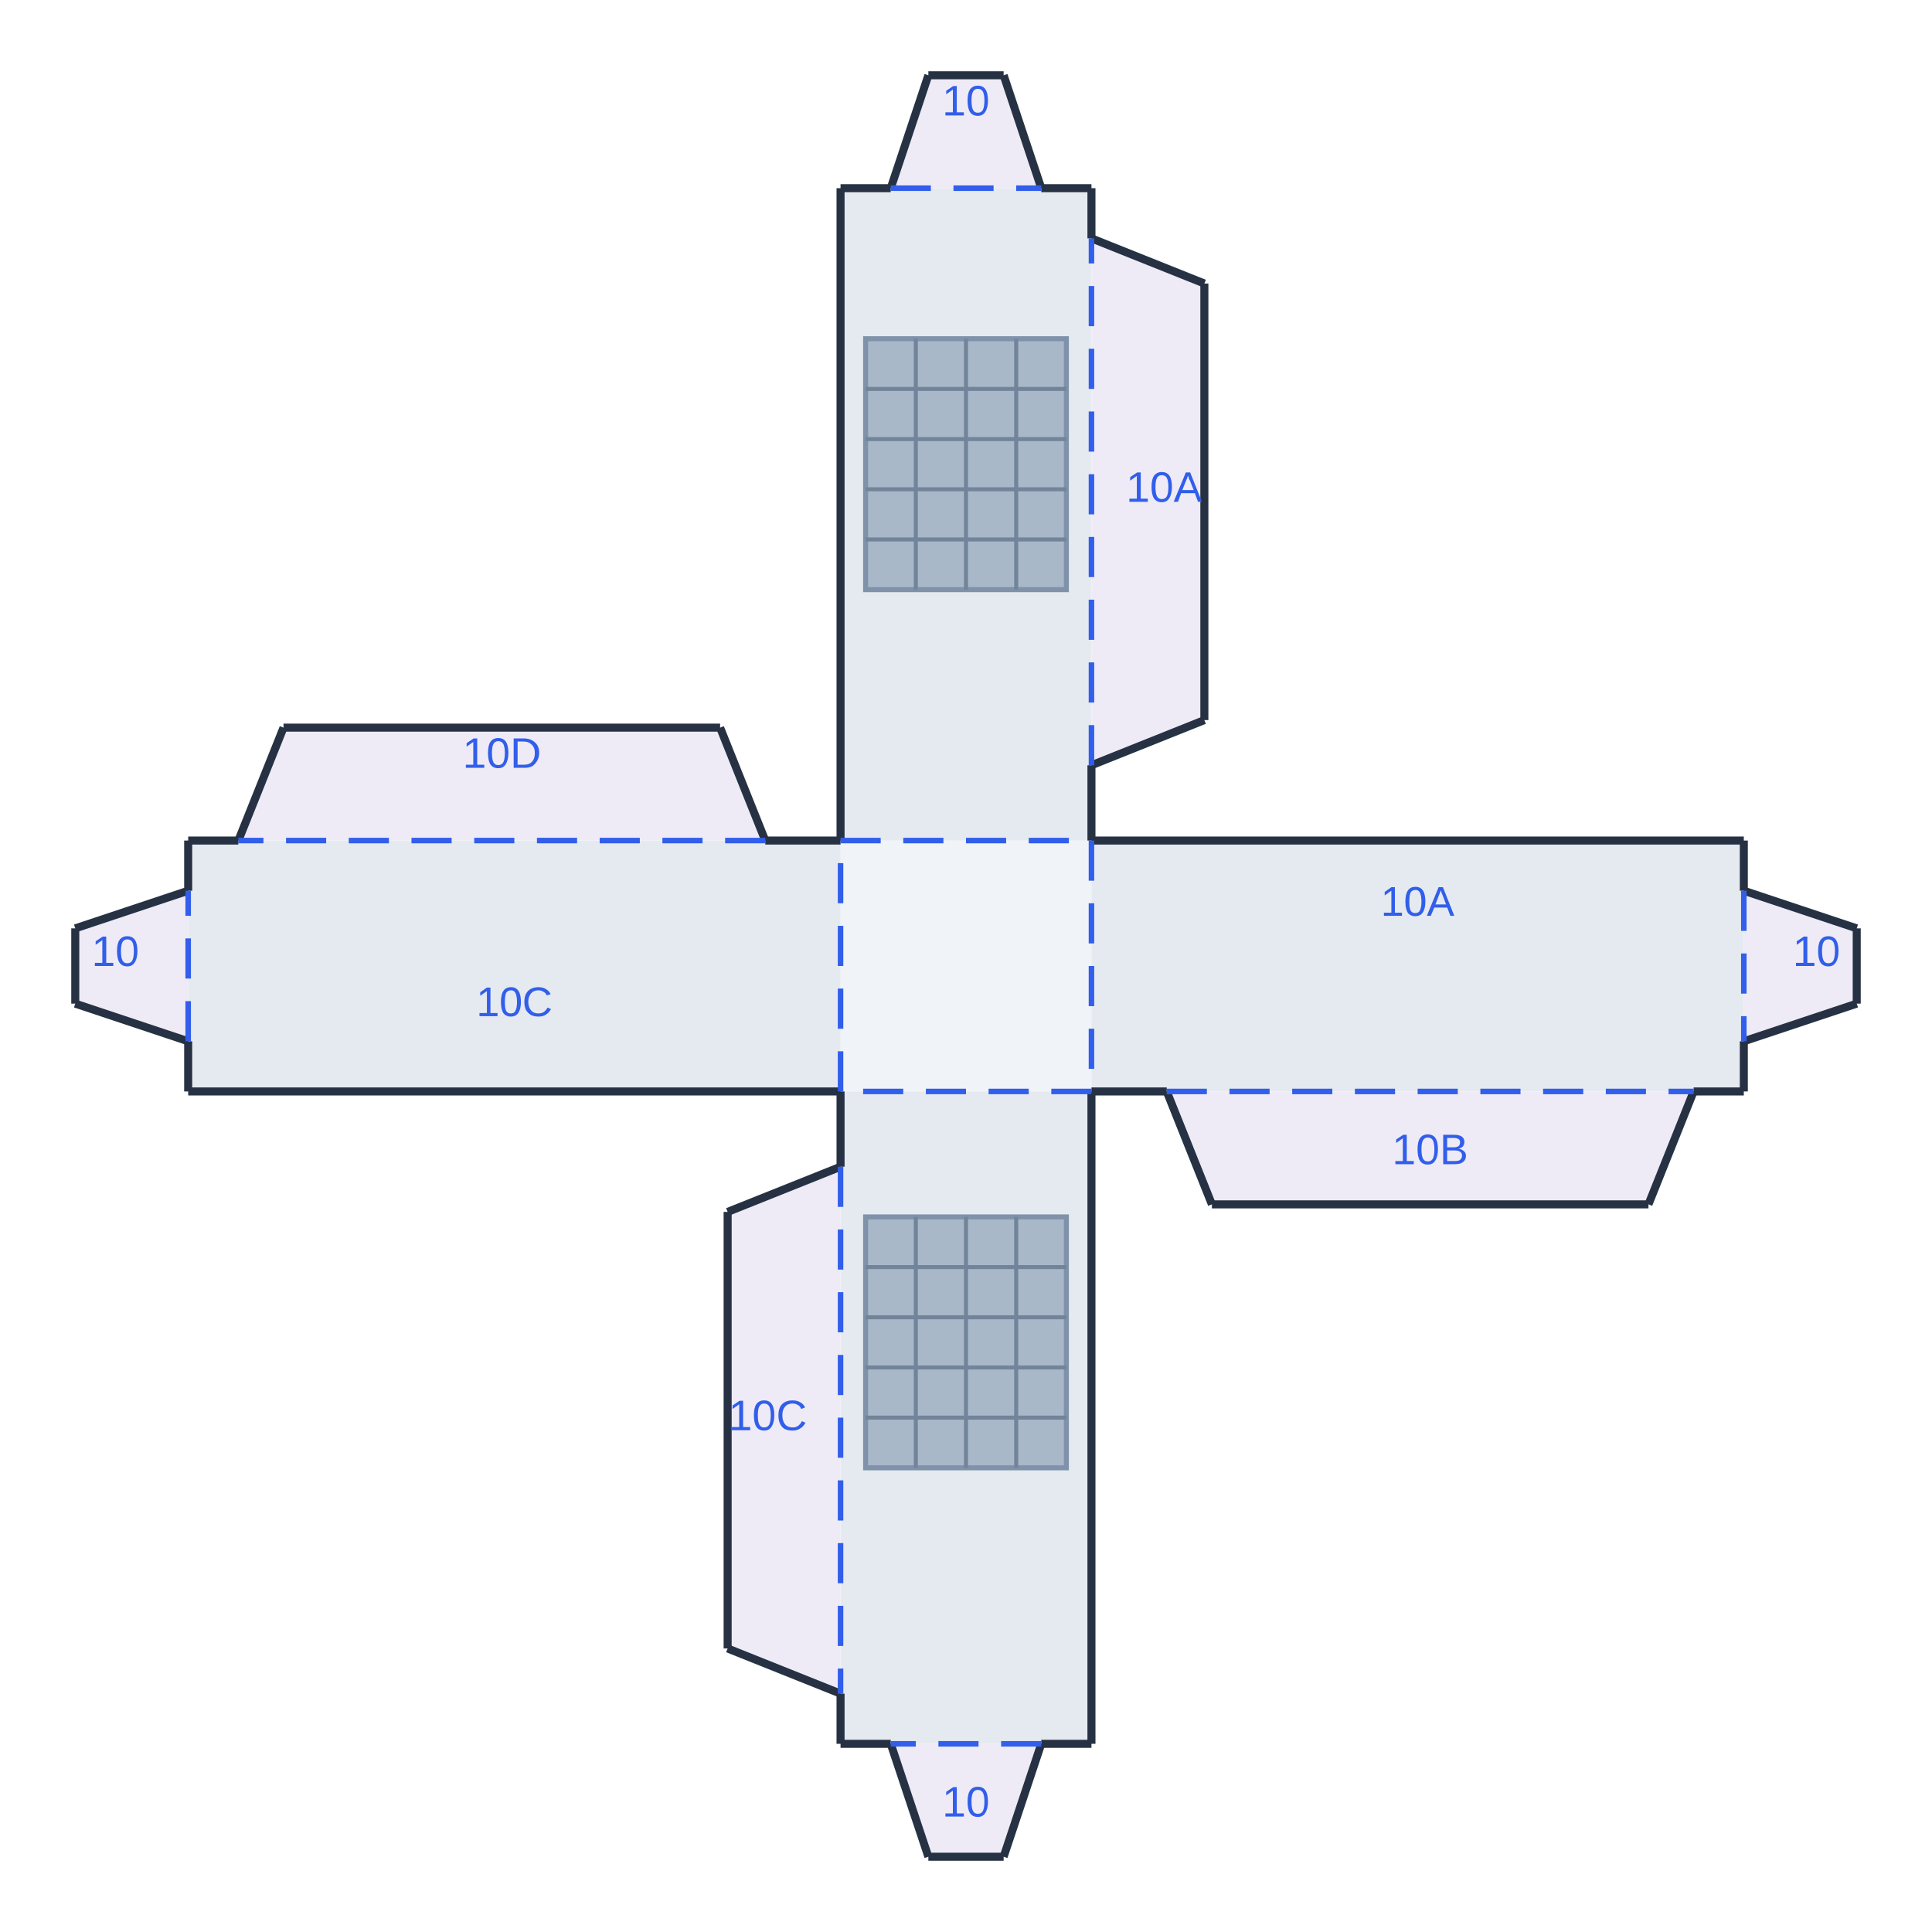
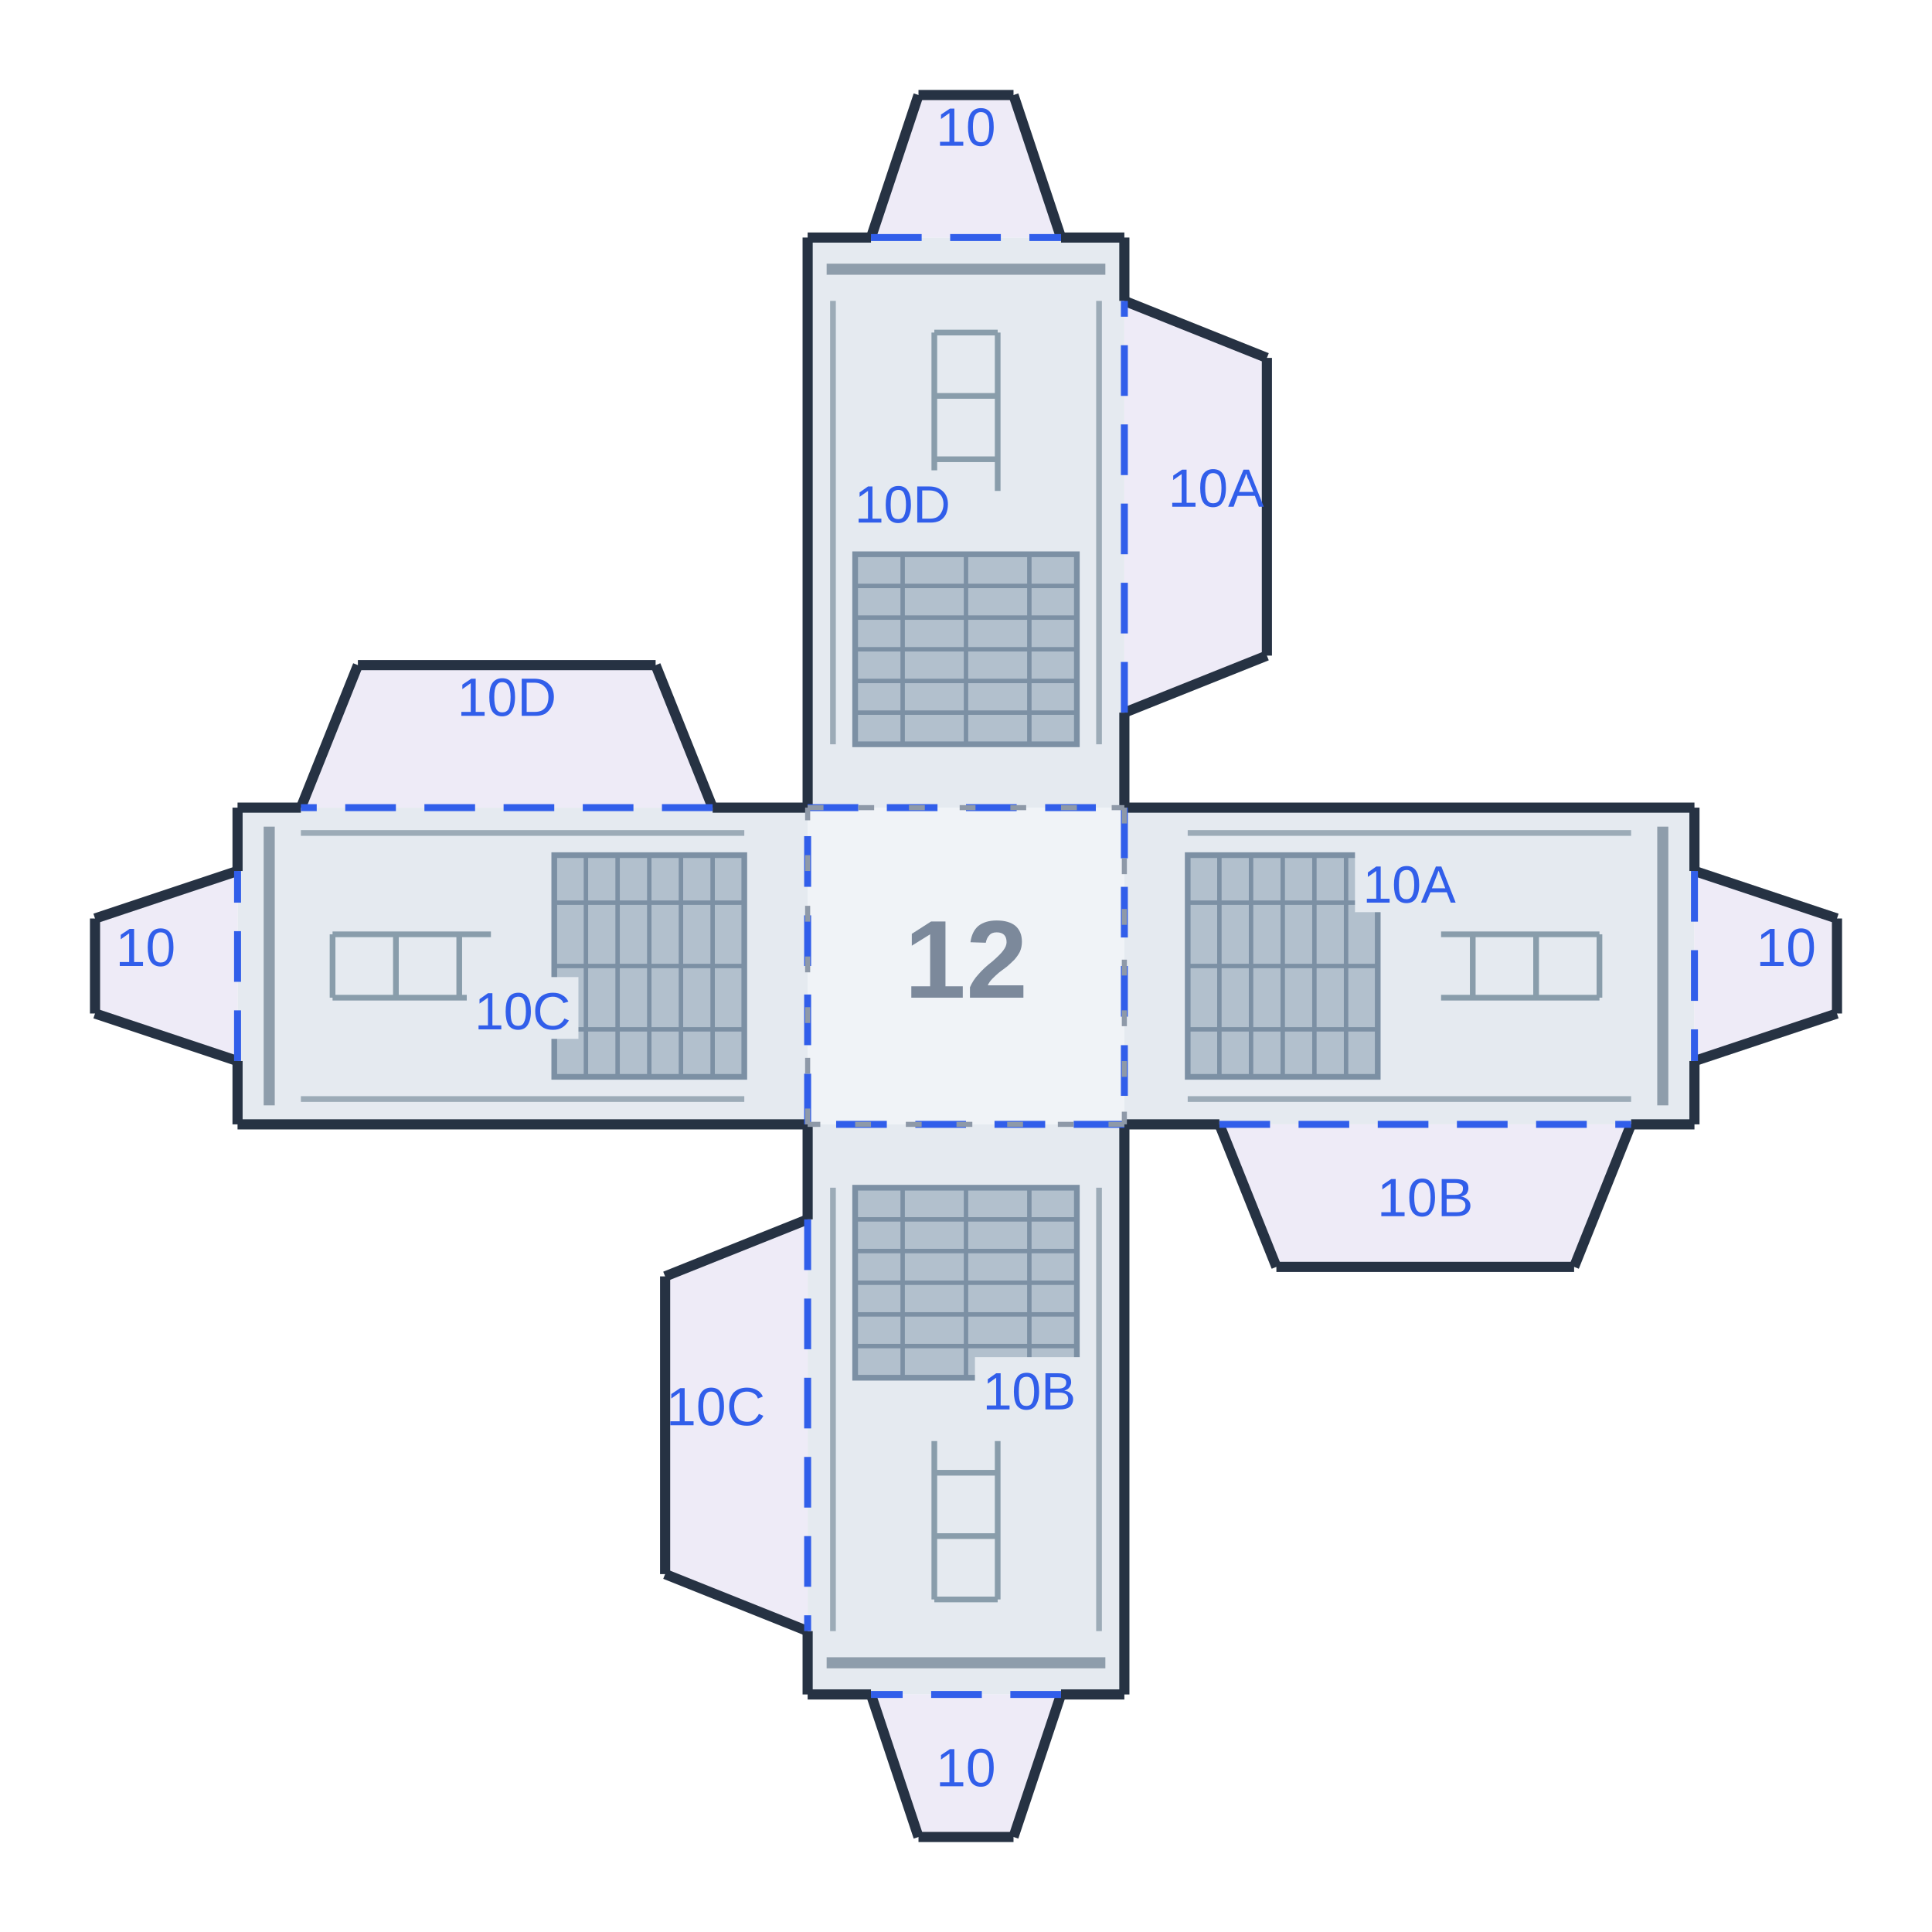
- <svg xmlns="http://www.w3.org/2000/svg" width="77.0mm" height="77.0mm" viewBox="106.5 108.5 77.0 77.0">
-   <rect x="106.5" y="108.5" width="77.0" height="77.0" fill="white" />
+ <svg xmlns="http://www.w3.org/2000/svg" width="61.0mm" height="61.0mm" viewBox="114.5 116.5 61.0 61.0">
+   <rect x="114.5" y="116.5" width="61.0" height="61.0" fill="white" />
  <polygon points="140.000,142.000 150.000,142.000 150.000,152.000 140.000,152.000" fill="#f0f3f7" stroke="none" stroke-width="0.2" />
-   <polygon points="140.000,142.000 150.000,142.000 150.000,116.000 140.000,116.000" fill="#e5eaf0" stroke="none" stroke-width="0.2" />
-   <polygon points="150.000,139.000 150.000,118.000 154.500,119.800 154.500,137.200" fill="#eeebf7" stroke="none" stroke-width="0.2" />
-   <polygon points="142.000,116.000 148.000,116.000 146.500,111.500 143.500,111.500" fill="#eeebf7" stroke="none" stroke-width="0.2" />
-   <polygon points="150.000,142.000 150.000,152.000 176.000,152.000 176.000,142.000" fill="#e5eaf0" stroke="none" stroke-width="0.2" />
-   <polygon points="153.000,152.000 174.000,152.000 172.200,156.500 154.800,156.500" fill="#eeebf7" stroke="none" stroke-width="0.2" />
-   <polygon points="176.000,144.000 176.000,150.000 180.500,148.500 180.500,145.500" fill="#eeebf7" stroke="none" stroke-width="0.2" />
-   <polygon points="150.000,152.000 140.000,152.000 140.000,178.000 150.000,178.000" fill="#e5eaf0" stroke="none" stroke-width="0.2" />
-   <polygon points="140.000,155.000 140.000,176.000 135.500,174.200 135.500,156.800" fill="#eeebf7" stroke="none" stroke-width="0.2" />
-   <polygon points="148.000,178.000 142.000,178.000 143.500,182.500 146.500,182.500" fill="#eeebf7" stroke="none" stroke-width="0.2" />
-   <polygon points="140.000,152.000 140.000,142.000 114.000,142.000 114.000,152.000" fill="#e5eaf0" stroke="none" stroke-width="0.2" />
-   <polygon points="137.000,142.000 116.000,142.000 117.800,137.500 135.200,137.500" fill="#eeebf7" stroke="none" stroke-width="0.2" />
-   <polygon points="114.000,150.000 114.000,144.000 109.500,145.500 109.500,148.500" fill="#eeebf7" stroke="none" stroke-width="0.2" />
+   <polygon points="140.000,142.000 150.000,142.000 150.000,124.000 140.000,124.000" fill="#e5eaf0" stroke="none" stroke-width="0.2" />
+   <polygon points="150.000,139.000 150.000,126.000 154.500,127.800 154.500,137.200" fill="#eeebf7" stroke="none" stroke-width="0.2" />
+   <polygon points="142.000,124.000 148.000,124.000 146.500,119.500 143.500,119.500" fill="#eeebf7" stroke="none" stroke-width="0.2" />
+   <polygon points="150.000,142.000 150.000,152.000 168.000,152.000 168.000,142.000" fill="#e5eaf0" stroke="none" stroke-width="0.2" />
+   <polygon points="153.000,152.000 166.000,152.000 164.200,156.500 154.800,156.500" fill="#eeebf7" stroke="none" stroke-width="0.2" />
+   <polygon points="168.000,144.000 168.000,150.000 172.500,148.500 172.500,145.500" fill="#eeebf7" stroke="none" stroke-width="0.2" />
+   <polygon points="150.000,152.000 140.000,152.000 140.000,170.000 150.000,170.000" fill="#e5eaf0" stroke="none" stroke-width="0.2" />
+   <polygon points="140.000,155.000 140.000,168.000 135.500,166.200 135.500,156.800" fill="#eeebf7" stroke="none" stroke-width="0.2" />
+   <polygon points="148.000,170.000 142.000,170.000 143.500,174.500 146.500,174.500" fill="#eeebf7" stroke="none" stroke-width="0.2" />
+   <polygon points="140.000,152.000 140.000,142.000 122.000,142.000 122.000,152.000" fill="#e5eaf0" stroke="none" stroke-width="0.2" />
+   <polygon points="137.000,142.000 124.000,142.000 125.800,137.500 135.200,137.500" fill="#eeebf7" stroke="none" stroke-width="0.2" />
+   <polygon points="122.000,150.000 122.000,144.000 117.500,145.500 117.500,148.500" fill="#eeebf7" stroke="none" stroke-width="0.2" />
  <line x1="150.000" y1="142.000" x2="150.000" y2="139.000" stroke="#263243" stroke-width="0.32" />
-   <line x1="150.000" y1="118.000" x2="150.000" y2="116.000" stroke="#263243" stroke-width="0.32" />
-   <line x1="150.000" y1="116.000" x2="148.000" y2="116.000" stroke="#263243" stroke-width="0.32" />
-   <line x1="142.000" y1="116.000" x2="140.000" y2="116.000" stroke="#263243" stroke-width="0.32" />
-   <line x1="140.000" y1="116.000" x2="140.000" y2="142.000" stroke="#263243" stroke-width="0.32" />
-   <line x1="150.000" y1="118.000" x2="154.500" y2="119.800" stroke="#263243" stroke-width="0.32" />
-   <line x1="154.500" y1="119.800" x2="154.500" y2="137.200" stroke="#263243" stroke-width="0.32" />
+   <line x1="150.000" y1="126.000" x2="150.000" y2="124.000" stroke="#263243" stroke-width="0.32" />
+   <line x1="150.000" y1="124.000" x2="148.000" y2="124.000" stroke="#263243" stroke-width="0.32" />
+   <line x1="142.000" y1="124.000" x2="140.000" y2="124.000" stroke="#263243" stroke-width="0.32" />
+   <line x1="140.000" y1="124.000" x2="140.000" y2="142.000" stroke="#263243" stroke-width="0.32" />
+   <line x1="150.000" y1="126.000" x2="154.500" y2="127.800" stroke="#263243" stroke-width="0.32" />
+   <line x1="154.500" y1="127.800" x2="154.500" y2="137.200" stroke="#263243" stroke-width="0.32" />
  <line x1="154.500" y1="137.200" x2="150.000" y2="139.000" stroke="#263243" stroke-width="0.32" />
-   <line x1="148.000" y1="116.000" x2="146.500" y2="111.500" stroke="#263243" stroke-width="0.32" />
-   <line x1="146.500" y1="111.500" x2="143.500" y2="111.500" stroke="#263243" stroke-width="0.32" />
-   <line x1="143.500" y1="111.500" x2="142.000" y2="116.000" stroke="#263243" stroke-width="0.32" />
+   <line x1="148.000" y1="124.000" x2="146.500" y2="119.500" stroke="#263243" stroke-width="0.32" />
+   <line x1="146.500" y1="119.500" x2="143.500" y2="119.500" stroke="#263243" stroke-width="0.32" />
+   <line x1="143.500" y1="119.500" x2="142.000" y2="124.000" stroke="#263243" stroke-width="0.32" />
  <line x1="150.000" y1="152.000" x2="153.000" y2="152.000" stroke="#263243" stroke-width="0.32" />
-   <line x1="174.000" y1="152.000" x2="176.000" y2="152.000" stroke="#263243" stroke-width="0.32" />
-   <line x1="176.000" y1="152.000" x2="176.000" y2="150.000" stroke="#263243" stroke-width="0.32" />
-   <line x1="176.000" y1="144.000" x2="176.000" y2="142.000" stroke="#263243" stroke-width="0.32" />
-   <line x1="176.000" y1="142.000" x2="150.000" y2="142.000" stroke="#263243" stroke-width="0.32" />
-   <line x1="174.000" y1="152.000" x2="172.200" y2="156.500" stroke="#263243" stroke-width="0.32" />
-   <line x1="172.200" y1="156.500" x2="154.800" y2="156.500" stroke="#263243" stroke-width="0.32" />
+   <line x1="166.000" y1="152.000" x2="168.000" y2="152.000" stroke="#263243" stroke-width="0.32" />
+   <line x1="168.000" y1="152.000" x2="168.000" y2="150.000" stroke="#263243" stroke-width="0.32" />
+   <line x1="168.000" y1="144.000" x2="168.000" y2="142.000" stroke="#263243" stroke-width="0.32" />
+   <line x1="168.000" y1="142.000" x2="150.000" y2="142.000" stroke="#263243" stroke-width="0.32" />
+   <line x1="166.000" y1="152.000" x2="164.200" y2="156.500" stroke="#263243" stroke-width="0.32" />
+   <line x1="164.200" y1="156.500" x2="154.800" y2="156.500" stroke="#263243" stroke-width="0.32" />
  <line x1="154.800" y1="156.500" x2="153.000" y2="152.000" stroke="#263243" stroke-width="0.32" />
-   <line x1="176.000" y1="150.000" x2="180.500" y2="148.500" stroke="#263243" stroke-width="0.32" />
-   <line x1="180.500" y1="148.500" x2="180.500" y2="145.500" stroke="#263243" stroke-width="0.32" />
-   <line x1="180.500" y1="145.500" x2="176.000" y2="144.000" stroke="#263243" stroke-width="0.32" />
+   <line x1="168.000" y1="150.000" x2="172.500" y2="148.500" stroke="#263243" stroke-width="0.32" />
+   <line x1="172.500" y1="148.500" x2="172.500" y2="145.500" stroke="#263243" stroke-width="0.32" />
+   <line x1="172.500" y1="145.500" x2="168.000" y2="144.000" stroke="#263243" stroke-width="0.32" />
  <line x1="140.000" y1="152.000" x2="140.000" y2="155.000" stroke="#263243" stroke-width="0.32" />
-   <line x1="140.000" y1="176.000" x2="140.000" y2="178.000" stroke="#263243" stroke-width="0.32" />
-   <line x1="140.000" y1="178.000" x2="142.000" y2="178.000" stroke="#263243" stroke-width="0.32" />
-   <line x1="148.000" y1="178.000" x2="150.000" y2="178.000" stroke="#263243" stroke-width="0.32" />
-   <line x1="150.000" y1="178.000" x2="150.000" y2="152.000" stroke="#263243" stroke-width="0.32" />
-   <line x1="140.000" y1="176.000" x2="135.500" y2="174.200" stroke="#263243" stroke-width="0.32" />
-   <line x1="135.500" y1="174.200" x2="135.500" y2="156.800" stroke="#263243" stroke-width="0.32" />
+   <line x1="140.000" y1="168.000" x2="140.000" y2="170.000" stroke="#263243" stroke-width="0.32" />
+   <line x1="140.000" y1="170.000" x2="142.000" y2="170.000" stroke="#263243" stroke-width="0.32" />
+   <line x1="148.000" y1="170.000" x2="150.000" y2="170.000" stroke="#263243" stroke-width="0.32" />
+   <line x1="150.000" y1="170.000" x2="150.000" y2="152.000" stroke="#263243" stroke-width="0.32" />
+   <line x1="140.000" y1="168.000" x2="135.500" y2="166.200" stroke="#263243" stroke-width="0.32" />
+   <line x1="135.500" y1="166.200" x2="135.500" y2="156.800" stroke="#263243" stroke-width="0.32" />
  <line x1="135.500" y1="156.800" x2="140.000" y2="155.000" stroke="#263243" stroke-width="0.32" />
-   <line x1="142.000" y1="178.000" x2="143.500" y2="182.500" stroke="#263243" stroke-width="0.32" />
-   <line x1="143.500" y1="182.500" x2="146.500" y2="182.500" stroke="#263243" stroke-width="0.32" />
-   <line x1="146.500" y1="182.500" x2="148.000" y2="178.000" stroke="#263243" stroke-width="0.32" />
+   <line x1="142.000" y1="170.000" x2="143.500" y2="174.500" stroke="#263243" stroke-width="0.32" />
+   <line x1="143.500" y1="174.500" x2="146.500" y2="174.500" stroke="#263243" stroke-width="0.32" />
+   <line x1="146.500" y1="174.500" x2="148.000" y2="170.000" stroke="#263243" stroke-width="0.32" />
  <line x1="140.000" y1="142.000" x2="137.000" y2="142.000" stroke="#263243" stroke-width="0.32" />
-   <line x1="116.000" y1="142.000" x2="114.000" y2="142.000" stroke="#263243" stroke-width="0.32" />
-   <line x1="114.000" y1="142.000" x2="114.000" y2="144.000" stroke="#263243" stroke-width="0.32" />
-   <line x1="114.000" y1="150.000" x2="114.000" y2="152.000" stroke="#263243" stroke-width="0.32" />
-   <line x1="114.000" y1="152.000" x2="140.000" y2="152.000" stroke="#263243" stroke-width="0.32" />
-   <line x1="116.000" y1="142.000" x2="117.800" y2="137.500" stroke="#263243" stroke-width="0.32" />
-   <line x1="117.800" y1="137.500" x2="135.200" y2="137.500" stroke="#263243" stroke-width="0.32" />
+   <line x1="124.000" y1="142.000" x2="122.000" y2="142.000" stroke="#263243" stroke-width="0.32" />
+   <line x1="122.000" y1="142.000" x2="122.000" y2="144.000" stroke="#263243" stroke-width="0.32" />
+   <line x1="122.000" y1="150.000" x2="122.000" y2="152.000" stroke="#263243" stroke-width="0.32" />
+   <line x1="122.000" y1="152.000" x2="140.000" y2="152.000" stroke="#263243" stroke-width="0.32" />
+   <line x1="124.000" y1="142.000" x2="125.800" y2="137.500" stroke="#263243" stroke-width="0.32" />
+   <line x1="125.800" y1="137.500" x2="135.200" y2="137.500" stroke="#263243" stroke-width="0.32" />
  <line x1="135.200" y1="137.500" x2="137.000" y2="142.000" stroke="#263243" stroke-width="0.32" />
-   <line x1="114.000" y1="144.000" x2="109.500" y2="145.500" stroke="#263243" stroke-width="0.32" />
-   <line x1="109.500" y1="145.500" x2="109.500" y2="148.500" stroke="#263243" stroke-width="0.32" />
-   <line x1="109.500" y1="148.500" x2="114.000" y2="150.000" stroke="#263243" stroke-width="0.32" />
+   <line x1="122.000" y1="144.000" x2="117.500" y2="145.500" stroke="#263243" stroke-width="0.32" />
+   <line x1="117.500" y1="145.500" x2="117.500" y2="148.500" stroke="#263243" stroke-width="0.32" />
+   <line x1="117.500" y1="148.500" x2="122.000" y2="150.000" stroke="#263243" stroke-width="0.32" />
  <line x1="140.000" y1="142.000" x2="150.000" y2="142.000" stroke="#315eea" stroke-width="0.22" stroke-dasharray="1.6 0.9" />
-   <line x1="150.000" y1="139.000" x2="150.000" y2="118.000" stroke="#315eea" stroke-width="0.22" stroke-dasharray="1.6 0.9" />
-   <line x1="142.000" y1="116.000" x2="148.000" y2="116.000" stroke="#315eea" stroke-width="0.22" stroke-dasharray="1.6 0.9" />
+   <line x1="150.000" y1="139.000" x2="150.000" y2="126.000" stroke="#315eea" stroke-width="0.22" stroke-dasharray="1.6 0.9" />
+   <line x1="142.000" y1="124.000" x2="148.000" y2="124.000" stroke="#315eea" stroke-width="0.22" stroke-dasharray="1.6 0.9" />
  <line x1="150.000" y1="142.000" x2="150.000" y2="152.000" stroke="#315eea" stroke-width="0.22" stroke-dasharray="1.6 0.9" />
-   <line x1="153.000" y1="152.000" x2="174.000" y2="152.000" stroke="#315eea" stroke-width="0.22" stroke-dasharray="1.6 0.9" />
-   <line x1="176.000" y1="144.000" x2="176.000" y2="150.000" stroke="#315eea" stroke-width="0.22" stroke-dasharray="1.6 0.9" />
+   <line x1="153.000" y1="152.000" x2="166.000" y2="152.000" stroke="#315eea" stroke-width="0.22" stroke-dasharray="1.6 0.9" />
+   <line x1="168.000" y1="144.000" x2="168.000" y2="150.000" stroke="#315eea" stroke-width="0.22" stroke-dasharray="1.6 0.9" />
  <line x1="150.000" y1="152.000" x2="140.000" y2="152.000" stroke="#315eea" stroke-width="0.22" stroke-dasharray="1.6 0.9" />
-   <line x1="140.000" y1="155.000" x2="140.000" y2="176.000" stroke="#315eea" stroke-width="0.22" stroke-dasharray="1.6 0.9" />
-   <line x1="148.000" y1="178.000" x2="142.000" y2="178.000" stroke="#315eea" stroke-width="0.22" stroke-dasharray="1.6 0.9" />
+   <line x1="140.000" y1="155.000" x2="140.000" y2="168.000" stroke="#315eea" stroke-width="0.22" stroke-dasharray="1.6 0.9" />
+   <line x1="148.000" y1="170.000" x2="142.000" y2="170.000" stroke="#315eea" stroke-width="0.22" stroke-dasharray="1.6 0.9" />
  <line x1="140.000" y1="152.000" x2="140.000" y2="142.000" stroke="#315eea" stroke-width="0.22" stroke-dasharray="1.6 0.9" />
-   <line x1="137.000" y1="142.000" x2="116.000" y2="142.000" stroke="#315eea" stroke-width="0.22" stroke-dasharray="1.6 0.9" />
-   <line x1="114.000" y1="150.000" x2="114.000" y2="144.000" stroke="#315eea" stroke-width="0.22" stroke-dasharray="1.6 0.9" />
-   <text x="152.900" y="128.500" transform="rotate(0 152.9 128.5)" font-family="Arial, sans-serif" font-size="1.7" font-weight="400" fill="#315eea" text-anchor="middle">10A</text>
-   <text x="143.000" y="129.000" transform="rotate(0 143.0 129.0)" font-family="Arial, sans-serif" font-size="1.65" font-weight="400" fill="#315eea" text-anchor="middle">10D</text>
-   <text x="145.000" y="113.100" transform="rotate(0 145.0 113.1)" font-family="Arial, sans-serif" font-size="1.7" font-weight="400" fill="#315eea" text-anchor="middle">10</text>
-   <text x="163.500" y="154.900" transform="rotate(0 163.5 154.9)" font-family="Arial, sans-serif" font-size="1.7" font-weight="400" fill="#315eea" text-anchor="middle">10B</text>
-   <text x="163.000" y="145.000" transform="rotate(0 163.0 145.0)" font-family="Arial, sans-serif" font-size="1.65" font-weight="400" fill="#315eea" text-anchor="middle">10A</text>
-   <text x="178.900" y="147.000" transform="rotate(0 178.9 147.0)" font-family="Arial, sans-serif" font-size="1.7" font-weight="400" fill="#315eea" text-anchor="middle">10</text>
-   <text x="137.100" y="165.500" transform="rotate(0 137.1 165.5)" font-family="Arial, sans-serif" font-size="1.7" font-weight="400" fill="#315eea" text-anchor="middle">10C</text>
-   <text x="147.000" y="165.000" transform="rotate(0 147.0 165.0)" font-family="Arial, sans-serif" font-size="1.65" font-weight="400" fill="#315eea" text-anchor="middle">10B</text>
-   <text x="145.000" y="180.900" transform="rotate(0 145.0 180.9)" font-family="Arial, sans-serif" font-size="1.7" font-weight="400" fill="#315eea" text-anchor="middle">10</text>
-   <text x="126.500" y="139.100" transform="rotate(0 126.5 139.1)" font-family="Arial, sans-serif" font-size="1.7" font-weight="400" fill="#315eea" text-anchor="middle">10D</text>
-   <text x="127.000" y="149.000" transform="rotate(0 127.0 149.0)" font-family="Arial, sans-serif" font-size="1.65" font-weight="400" fill="#315eea" text-anchor="middle">10C</text>
-   <text x="111.100" y="147.000" transform="rotate(0 111.1 147.0)" font-family="Arial, sans-serif" font-size="1.7" font-weight="400" fill="#315eea" text-anchor="middle">10</text>
-   <polygon points="141.000,122.000 149.000,122.000 149.000,132.000 141.000,132.000" fill="#a8b8c9" stroke="#7f92aa" stroke-width="0.2" />
-   <line x1="141.000" y1="124.000" x2="149.000" y2="124.000" stroke="#71849a" stroke-width="0.16" />
-   <line x1="141.000" y1="126.000" x2="149.000" y2="126.000" stroke="#71849a" stroke-width="0.16" />
-   <line x1="141.000" y1="128.000" x2="149.000" y2="128.000" stroke="#71849a" stroke-width="0.16" />
-   <line x1="141.000" y1="130.000" x2="149.000" y2="130.000" stroke="#71849a" stroke-width="0.16" />
-   <line x1="143.000" y1="122.000" x2="143.000" y2="132.000" stroke="#71849a" stroke-width="0.16" />
-   <line x1="145.000" y1="122.000" x2="145.000" y2="132.000" stroke="#71849a" stroke-width="0.16" />
-   <line x1="147.000" y1="122.000" x2="147.000" y2="132.000" stroke="#71849a" stroke-width="0.16" />
-   <polygon points="141.000,157.000 149.000,157.000 149.000,167.000 141.000,167.000" fill="#a8b8c9" stroke="#7f92aa" stroke-width="0.2" />
-   <line x1="141.000" y1="159.000" x2="149.000" y2="159.000" stroke="#71849a" stroke-width="0.16" />
-   <line x1="141.000" y1="161.000" x2="149.000" y2="161.000" stroke="#71849a" stroke-width="0.16" />
-   <line x1="141.000" y1="163.000" x2="149.000" y2="163.000" stroke="#71849a" stroke-width="0.16" />
-   <line x1="141.000" y1="165.000" x2="149.000" y2="165.000" stroke="#71849a" stroke-width="0.16" />
-   <line x1="143.000" y1="157.000" x2="143.000" y2="167.000" stroke="#71849a" stroke-width="0.16" />
-   <line x1="145.000" y1="157.000" x2="145.000" y2="167.000" stroke="#71849a" stroke-width="0.16" />
-   <line x1="147.000" y1="157.000" x2="147.000" y2="167.000" stroke="#71849a" stroke-width="0.16" />
+   <line x1="137.000" y1="142.000" x2="124.000" y2="142.000" stroke="#315eea" stroke-width="0.22" stroke-dasharray="1.6 0.9" />
+   <line x1="122.000" y1="150.000" x2="122.000" y2="144.000" stroke="#315eea" stroke-width="0.22" stroke-dasharray="1.6 0.9" />
+   <text x="152.900" y="132.500" transform="rotate(0 152.9 132.5)" font-family="Arial, sans-serif" font-size="1.7" font-weight="400" fill="#315eea" text-anchor="middle">10A</text>
+   <text x="143.000" y="133.000" transform="rotate(0 143.0 133.0)" font-family="Arial, sans-serif" font-size="1.65" font-weight="400" fill="#315eea" text-anchor="middle">10D</text>
+   <text x="145.000" y="121.100" transform="rotate(0 145.0 121.1)" font-family="Arial, sans-serif" font-size="1.7" font-weight="400" fill="#315eea" text-anchor="middle">10</text>
+   <text x="159.500" y="154.900" transform="rotate(0 159.5 154.9)" font-family="Arial, sans-serif" font-size="1.7" font-weight="400" fill="#315eea" text-anchor="middle">10B</text>
+   <text x="159.000" y="145.000" transform="rotate(0 159.0 145.0)" font-family="Arial, sans-serif" font-size="1.65" font-weight="400" fill="#315eea" text-anchor="middle">10A</text>
+   <text x="170.900" y="147.000" transform="rotate(0 170.9 147.0)" font-family="Arial, sans-serif" font-size="1.7" font-weight="400" fill="#315eea" text-anchor="middle">10</text>
+   <text x="137.100" y="161.500" transform="rotate(0 137.1 161.5)" font-family="Arial, sans-serif" font-size="1.7" font-weight="400" fill="#315eea" text-anchor="middle">10C</text>
+   <text x="147.000" y="161.000" transform="rotate(0 147.0 161.0)" font-family="Arial, sans-serif" font-size="1.65" font-weight="400" fill="#315eea" text-anchor="middle">10B</text>
+   <text x="145.000" y="172.900" transform="rotate(0 145.0 172.9)" font-family="Arial, sans-serif" font-size="1.7" font-weight="400" fill="#315eea" text-anchor="middle">10</text>
+   <text x="130.500" y="139.100" transform="rotate(0 130.5 139.1)" font-family="Arial, sans-serif" font-size="1.7" font-weight="400" fill="#315eea" text-anchor="middle">10D</text>
+   <text x="131.000" y="149.000" transform="rotate(0 131.0 149.0)" font-family="Arial, sans-serif" font-size="1.65" font-weight="400" fill="#315eea" text-anchor="middle">10C</text>
+   <text x="119.100" y="147.000" transform="rotate(0 119.1 147.0)" font-family="Arial, sans-serif" font-size="1.7" font-weight="400" fill="#315eea" text-anchor="middle">10</text>
+   <line x1="140.600" y1="169.000" x2="149.400" y2="169.000" stroke="#8e9dab" stroke-width="0.35" />
+   <line x1="140.800" y1="154.000" x2="140.800" y2="168.000" stroke="#9cabb7" stroke-width="0.18" />
+   <line x1="149.200" y1="154.000" x2="149.200" y2="168.000" stroke="#9cabb7" stroke-width="0.18" />
+   <polygon points="141.500,154.000 148.500,154.000 148.500,160.000 141.500,160.000" fill="#b2c0cd" stroke="#7c90a4" stroke-width="0.18" />
+   <line x1="141.500" y1="155.000" x2="148.500" y2="155.000" stroke="#7c90a4" stroke-width="0.14" />
+   <line x1="141.500" y1="156.000" x2="148.500" y2="156.000" stroke="#7c90a4" stroke-width="0.14" />
+   <line x1="141.500" y1="157.000" x2="148.500" y2="157.000" stroke="#7c90a4" stroke-width="0.14" />
+   <line x1="141.500" y1="158.000" x2="148.500" y2="158.000" stroke="#7c90a4" stroke-width="0.14" />
+   <line x1="141.500" y1="159.000" x2="148.500" y2="159.000" stroke="#7c90a4" stroke-width="0.14" />
+   <line x1="143.000" y1="154.000" x2="143.000" y2="160.000" stroke="#7c90a4" stroke-width="0.14" />
+   <line x1="145.000" y1="154.000" x2="145.000" y2="160.000" stroke="#7c90a4" stroke-width="0.14" />
+   <line x1="147.000" y1="154.000" x2="147.000" y2="160.000" stroke="#7c90a4" stroke-width="0.14" />
+   <line x1="144.000" y1="163.000" x2="146.000" y2="163.000" stroke="#899dab" stroke-width="0.18" />
+   <line x1="144.000" y1="165.000" x2="146.000" y2="165.000" stroke="#899dab" stroke-width="0.18" />
+   <line x1="144.000" y1="167.000" x2="146.000" y2="167.000" stroke="#899dab" stroke-width="0.18" />
+   <line x1="144.000" y1="162.000" x2="144.000" y2="167.000" stroke="#899dab" stroke-width="0.18" />
+   <line x1="146.000" y1="162.000" x2="146.000" y2="167.000" stroke="#899dab" stroke-width="0.18" />
+   <line x1="140.600" y1="125.000" x2="149.400" y2="125.000" stroke="#8e9dab" stroke-width="0.35" />
+   <line x1="140.800" y1="140.000" x2="140.800" y2="126.000" stroke="#9cabb7" stroke-width="0.18" />
+   <line x1="149.200" y1="140.000" x2="149.200" y2="126.000" stroke="#9cabb7" stroke-width="0.18" />
+   <polygon points="141.500,140.000 148.500,140.000 148.500,134.000 141.500,134.000" fill="#b2c0cd" stroke="#7c90a4" stroke-width="0.18" />
+   <line x1="141.500" y1="139.000" x2="148.500" y2="139.000" stroke="#7c90a4" stroke-width="0.14" />
+   <line x1="141.500" y1="138.000" x2="148.500" y2="138.000" stroke="#7c90a4" stroke-width="0.14" />
+   <line x1="141.500" y1="137.000" x2="148.500" y2="137.000" stroke="#7c90a4" stroke-width="0.14" />
+   <line x1="141.500" y1="136.000" x2="148.500" y2="136.000" stroke="#7c90a4" stroke-width="0.14" />
+   <line x1="141.500" y1="135.000" x2="148.500" y2="135.000" stroke="#7c90a4" stroke-width="0.14" />
+   <line x1="143.000" y1="140.000" x2="143.000" y2="134.000" stroke="#7c90a4" stroke-width="0.14" />
+   <line x1="145.000" y1="140.000" x2="145.000" y2="134.000" stroke="#7c90a4" stroke-width="0.14" />
+   <line x1="147.000" y1="140.000" x2="147.000" y2="134.000" stroke="#7c90a4" stroke-width="0.14" />
+   <line x1="144.000" y1="131.000" x2="146.000" y2="131.000" stroke="#899dab" stroke-width="0.18" />
+   <line x1="144.000" y1="129.000" x2="146.000" y2="129.000" stroke="#899dab" stroke-width="0.18" />
+   <line x1="144.000" y1="127.000" x2="146.000" y2="127.000" stroke="#899dab" stroke-width="0.18" />
+   <line x1="144.000" y1="132.000" x2="144.000" y2="127.000" stroke="#899dab" stroke-width="0.18" />
+   <line x1="146.000" y1="132.000" x2="146.000" y2="127.000" stroke="#899dab" stroke-width="0.18" />
+   <line x1="167.000" y1="151.400" x2="167.000" y2="142.600" stroke="#8e9dab" stroke-width="0.35" />
+   <line x1="152.000" y1="151.200" x2="166.000" y2="151.200" stroke="#9cabb7" stroke-width="0.18" />
+   <line x1="152.000" y1="142.800" x2="166.000" y2="142.800" stroke="#9cabb7" stroke-width="0.18" />
+   <polygon points="152.000,150.500 152.000,143.500 158.000,143.500 158.000,150.500" fill="#b2c0cd" stroke="#7c90a4" stroke-width="0.18" />
+   <line x1="153.000" y1="150.500" x2="153.000" y2="143.500" stroke="#7c90a4" stroke-width="0.14" />
+   <line x1="154.000" y1="150.500" x2="154.000" y2="143.500" stroke="#7c90a4" stroke-width="0.14" />
+   <line x1="155.000" y1="150.500" x2="155.000" y2="143.500" stroke="#7c90a4" stroke-width="0.14" />
+   <line x1="156.000" y1="150.500" x2="156.000" y2="143.500" stroke="#7c90a4" stroke-width="0.14" />
+   <line x1="157.000" y1="150.500" x2="157.000" y2="143.500" stroke="#7c90a4" stroke-width="0.14" />
+   <line x1="152.000" y1="149.000" x2="158.000" y2="149.000" stroke="#7c90a4" stroke-width="0.14" />
+   <line x1="152.000" y1="147.000" x2="158.000" y2="147.000" stroke="#7c90a4" stroke-width="0.14" />
+   <line x1="152.000" y1="145.000" x2="158.000" y2="145.000" stroke="#7c90a4" stroke-width="0.14" />
+   <line x1="161.000" y1="148.000" x2="161.000" y2="146.000" stroke="#899dab" stroke-width="0.18" />
+   <line x1="163.000" y1="148.000" x2="163.000" y2="146.000" stroke="#899dab" stroke-width="0.18" />
+   <line x1="165.000" y1="148.000" x2="165.000" y2="146.000" stroke="#899dab" stroke-width="0.18" />
+   <line x1="160.000" y1="148.000" x2="165.000" y2="148.000" stroke="#899dab" stroke-width="0.18" />
+   <line x1="160.000" y1="146.000" x2="165.000" y2="146.000" stroke="#899dab" stroke-width="0.18" />
+   <line x1="123.000" y1="142.600" x2="123.000" y2="151.400" stroke="#8e9dab" stroke-width="0.35" />
+   <line x1="138.000" y1="142.800" x2="124.000" y2="142.800" stroke="#9cabb7" stroke-width="0.18" />
+   <line x1="138.000" y1="151.200" x2="124.000" y2="151.200" stroke="#9cabb7" stroke-width="0.18" />
+   <polygon points="138.000,143.500 138.000,150.500 132.000,150.500 132.000,143.500" fill="#b2c0cd" stroke="#7c90a4" stroke-width="0.18" />
+   <line x1="137.000" y1="143.500" x2="137.000" y2="150.500" stroke="#7c90a4" stroke-width="0.14" />
+   <line x1="136.000" y1="143.500" x2="136.000" y2="150.500" stroke="#7c90a4" stroke-width="0.14" />
+   <line x1="135.000" y1="143.500" x2="135.000" y2="150.500" stroke="#7c90a4" stroke-width="0.14" />
+   <line x1="134.000" y1="143.500" x2="134.000" y2="150.500" stroke="#7c90a4" stroke-width="0.14" />
+   <line x1="133.000" y1="143.500" x2="133.000" y2="150.500" stroke="#7c90a4" stroke-width="0.14" />
+   <line x1="138.000" y1="145.000" x2="132.000" y2="145.000" stroke="#7c90a4" stroke-width="0.14" />
+   <line x1="138.000" y1="147.000" x2="132.000" y2="147.000" stroke="#7c90a4" stroke-width="0.14" />
+   <line x1="138.000" y1="149.000" x2="132.000" y2="149.000" stroke="#7c90a4" stroke-width="0.14" />
+   <line x1="129.000" y1="146.000" x2="129.000" y2="148.000" stroke="#899dab" stroke-width="0.18" />
+   <line x1="127.000" y1="146.000" x2="127.000" y2="148.000" stroke="#899dab" stroke-width="0.18" />
+   <line x1="125.000" y1="146.000" x2="125.000" y2="148.000" stroke="#899dab" stroke-width="0.18" />
+   <line x1="130.000" y1="146.000" x2="125.000" y2="146.000" stroke="#899dab" stroke-width="0.18" />
+   <line x1="130.000" y1="148.000" x2="125.000" y2="148.000" stroke="#899dab" stroke-width="0.18" />
+   <line x1="140.000" y1="142.000" x2="150.000" y2="142.000" stroke="#8e99a8" stroke-width="0.16" stroke-dasharray="0.5 1.1" />
+   <line x1="150.000" y1="142.000" x2="150.000" y2="152.000" stroke="#8e99a8" stroke-width="0.16" stroke-dasharray="0.5 1.1" />
+   <line x1="150.000" y1="152.000" x2="140.000" y2="152.000" stroke="#8e99a8" stroke-width="0.16" stroke-dasharray="0.5 1.1" />
+   <line x1="140.000" y1="152.000" x2="140.000" y2="142.000" stroke="#8e99a8" stroke-width="0.16" stroke-dasharray="0.5 1.1" />
+   <text x="145.000" y="148.000" transform="rotate(0 145.0 148.0)" font-family="Arial, sans-serif" font-size="3.5" font-weight="700" fill="#7c899b" text-anchor="middle">12</text>
+   <polygon points="141.237,131.350 144.763,131.350 144.763,133.300 141.237,133.300" fill="#e5eaf0" stroke="none" stroke-width="0.2" />
+   <text x="143.000" y="133.000" transform="rotate(0 143.0 133.0)" font-family="Arial, sans-serif" font-size="1.65" font-weight="400" fill="#315eea" text-anchor="middle">10D</text>
+   <polygon points="157.282,143.350 160.718,143.350 160.718,145.300 157.282,145.300" fill="#e5eaf0" stroke="none" stroke-width="0.2" />
+   <text x="159.000" y="145.000" transform="rotate(0 159.0 145.0)" font-family="Arial, sans-serif" font-size="1.65" font-weight="400" fill="#315eea" text-anchor="middle">10A</text>
+   <polygon points="145.282,159.350 148.718,159.350 148.718,161.300 145.282,161.300" fill="#e5eaf0" stroke="none" stroke-width="0.2" />
+   <text x="147.000" y="161.000" transform="rotate(0 147.0 161.0)" font-family="Arial, sans-serif" font-size="1.65" font-weight="400" fill="#315eea" text-anchor="middle">10B</text>
+   <polygon points="129.237,147.350 132.763,147.350 132.763,149.300 129.237,149.300" fill="#e5eaf0" stroke="none" stroke-width="0.2" />
+   <text x="131.000" y="149.000" transform="rotate(0 131.0 149.0)" font-family="Arial, sans-serif" font-size="1.65" font-weight="400" fill="#315eea" text-anchor="middle">10C</text>
</svg>
